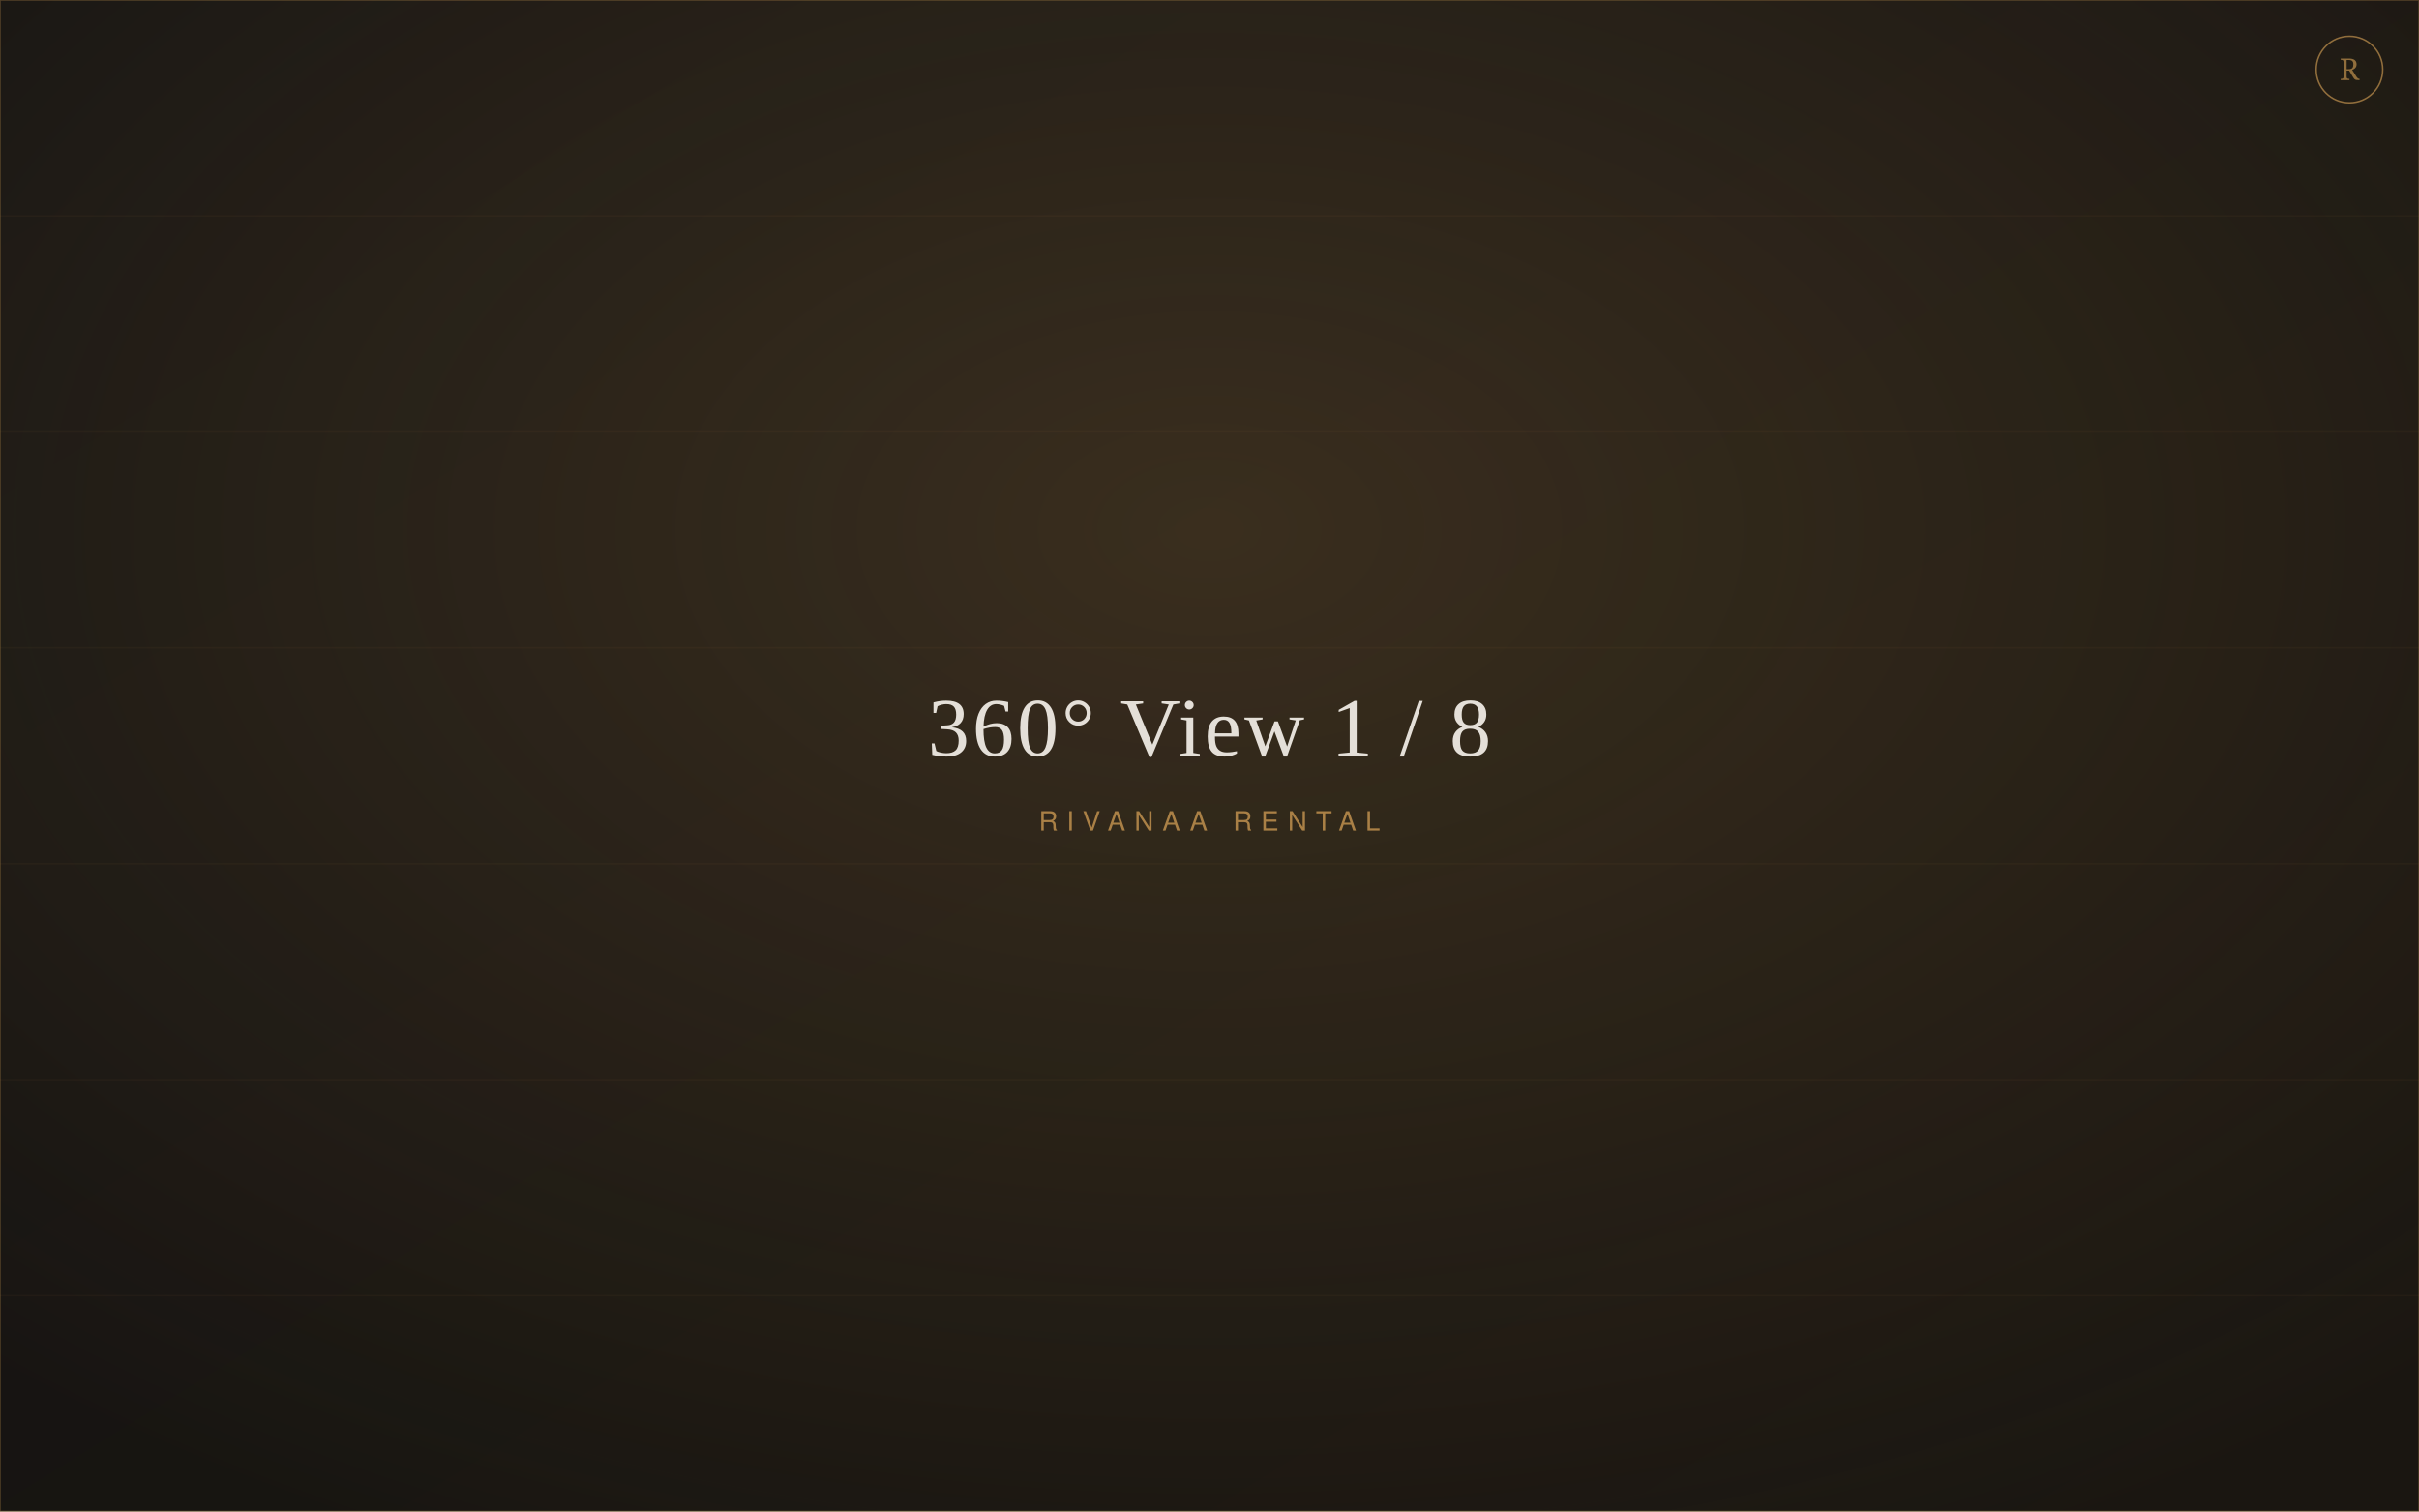
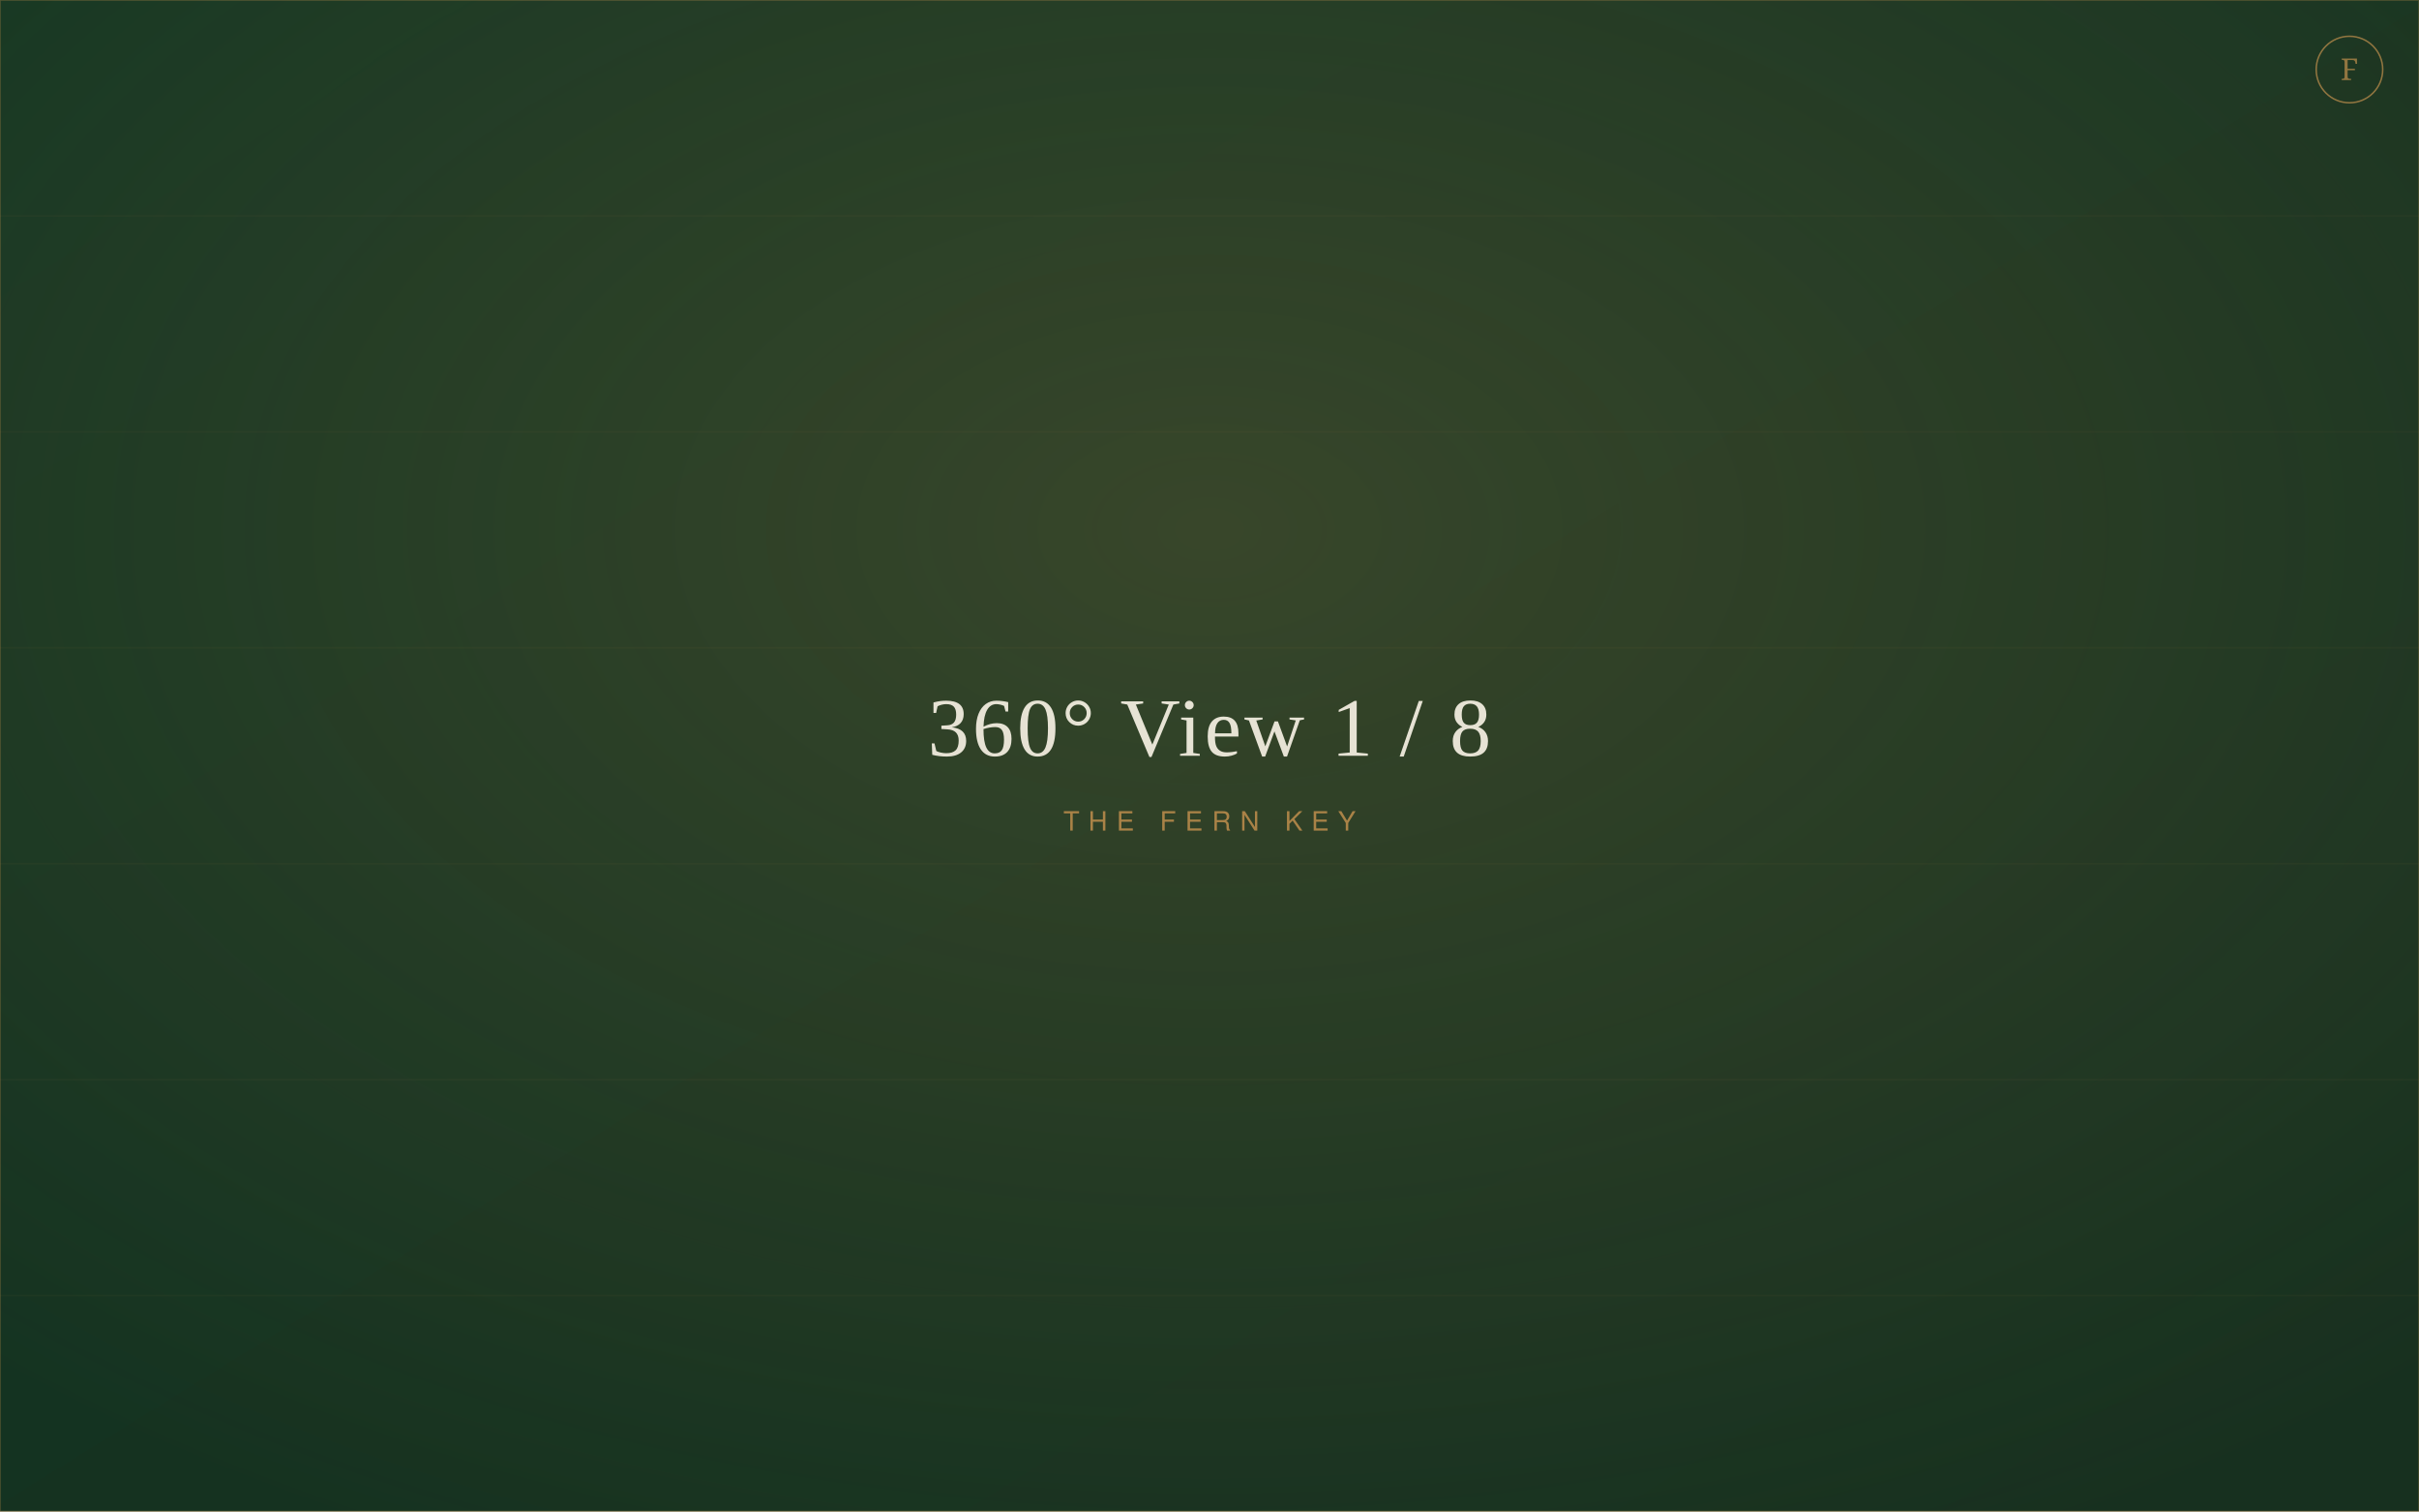
<svg xmlns="http://www.w3.org/2000/svg" width="1600" height="1000" viewBox="0 0 1600 1000">
  <defs>
    <linearGradient id="grad-360-1" x1="0%" y1="0%" x2="100%" y2="100%">
-       <stop offset="0%" stop-color="#141312" />
-       <stop offset="100%" stop-color="#1a1611" />
+       <stop offset="0%" stop-color="#123522" />
+       <stop offset="100%" stop-color="#17301f" />
    </linearGradient>
    <radialGradient id="glow-360-1" cx="50%" cy="35%" r="75%">
      <stop offset="0%" stop-color="#b78a4a" stop-opacity="0.22" />
      <stop offset="100%" stop-color="#b78a4a" stop-opacity="0" />
    </radialGradient>
  </defs>
  <rect width="1600" height="1000" fill="url(#grad-360-1)" />
  <rect width="1600" height="1000" fill="url(#glow-360-1)" />
  <line x1="0" y1="142.857" x2="1600" y2="142.857" stroke="#b78a4a" stroke-opacity="0.05" stroke-width="1" />
  <line x1="0" y1="285.714" x2="1600" y2="285.714" stroke="#b78a4a" stroke-opacity="0.05" stroke-width="1" />
  <line x1="0" y1="428.571" x2="1600" y2="428.571" stroke="#b78a4a" stroke-opacity="0.05" stroke-width="1" />
  <line x1="0" y1="571.429" x2="1600" y2="571.429" stroke="#b78a4a" stroke-opacity="0.05" stroke-width="1" />
  <line x1="0" y1="714.286" x2="1600" y2="714.286" stroke="#b78a4a" stroke-opacity="0.05" stroke-width="1" />
  <line x1="0" y1="857.143" x2="1600" y2="857.143" stroke="#b78a4a" stroke-opacity="0.05" stroke-width="1" />
  <rect x="0" y="0" width="1600" height="1000" fill="none" stroke="#b78a4a" stroke-opacity="0.35" stroke-width="1" />
  <g opacity="0.9" font-family="Georgia, 'Times New Roman', serif" text-anchor="middle">
-     <text x="800" y="500" fill="#f7f3ec" font-size="55" letter-spacing="2">360° View 1 / 8</text>
-     <text x="800" y="549.5" fill="#b78a4a" font-family="Helvetica, Arial, sans-serif" font-size="17.6" letter-spacing="6">RIVANAA RENTAL</text>
+     <text x="800" y="500" fill="#faf4e7" font-size="55" letter-spacing="2">360° View 1 / 8</text>
+     <text x="800" y="549.5" fill="#b78a4a" font-family="Helvetica, Arial, sans-serif" font-size="17.6" letter-spacing="6">THE FERN KEY</text>
  </g>
  <g opacity="0.75">
    <circle cx="1554" cy="46" r="22" fill="none" stroke="#b78a4a" stroke-width="1" />
-     <text x="1554" y="53" fill="#b78a4a" font-family="Georgia, serif" font-size="20" text-anchor="middle">R</text>
+     <text x="1554" y="53" fill="#b78a4a" font-family="Georgia, serif" font-size="20" text-anchor="middle">F</text>
  </g>
</svg>
